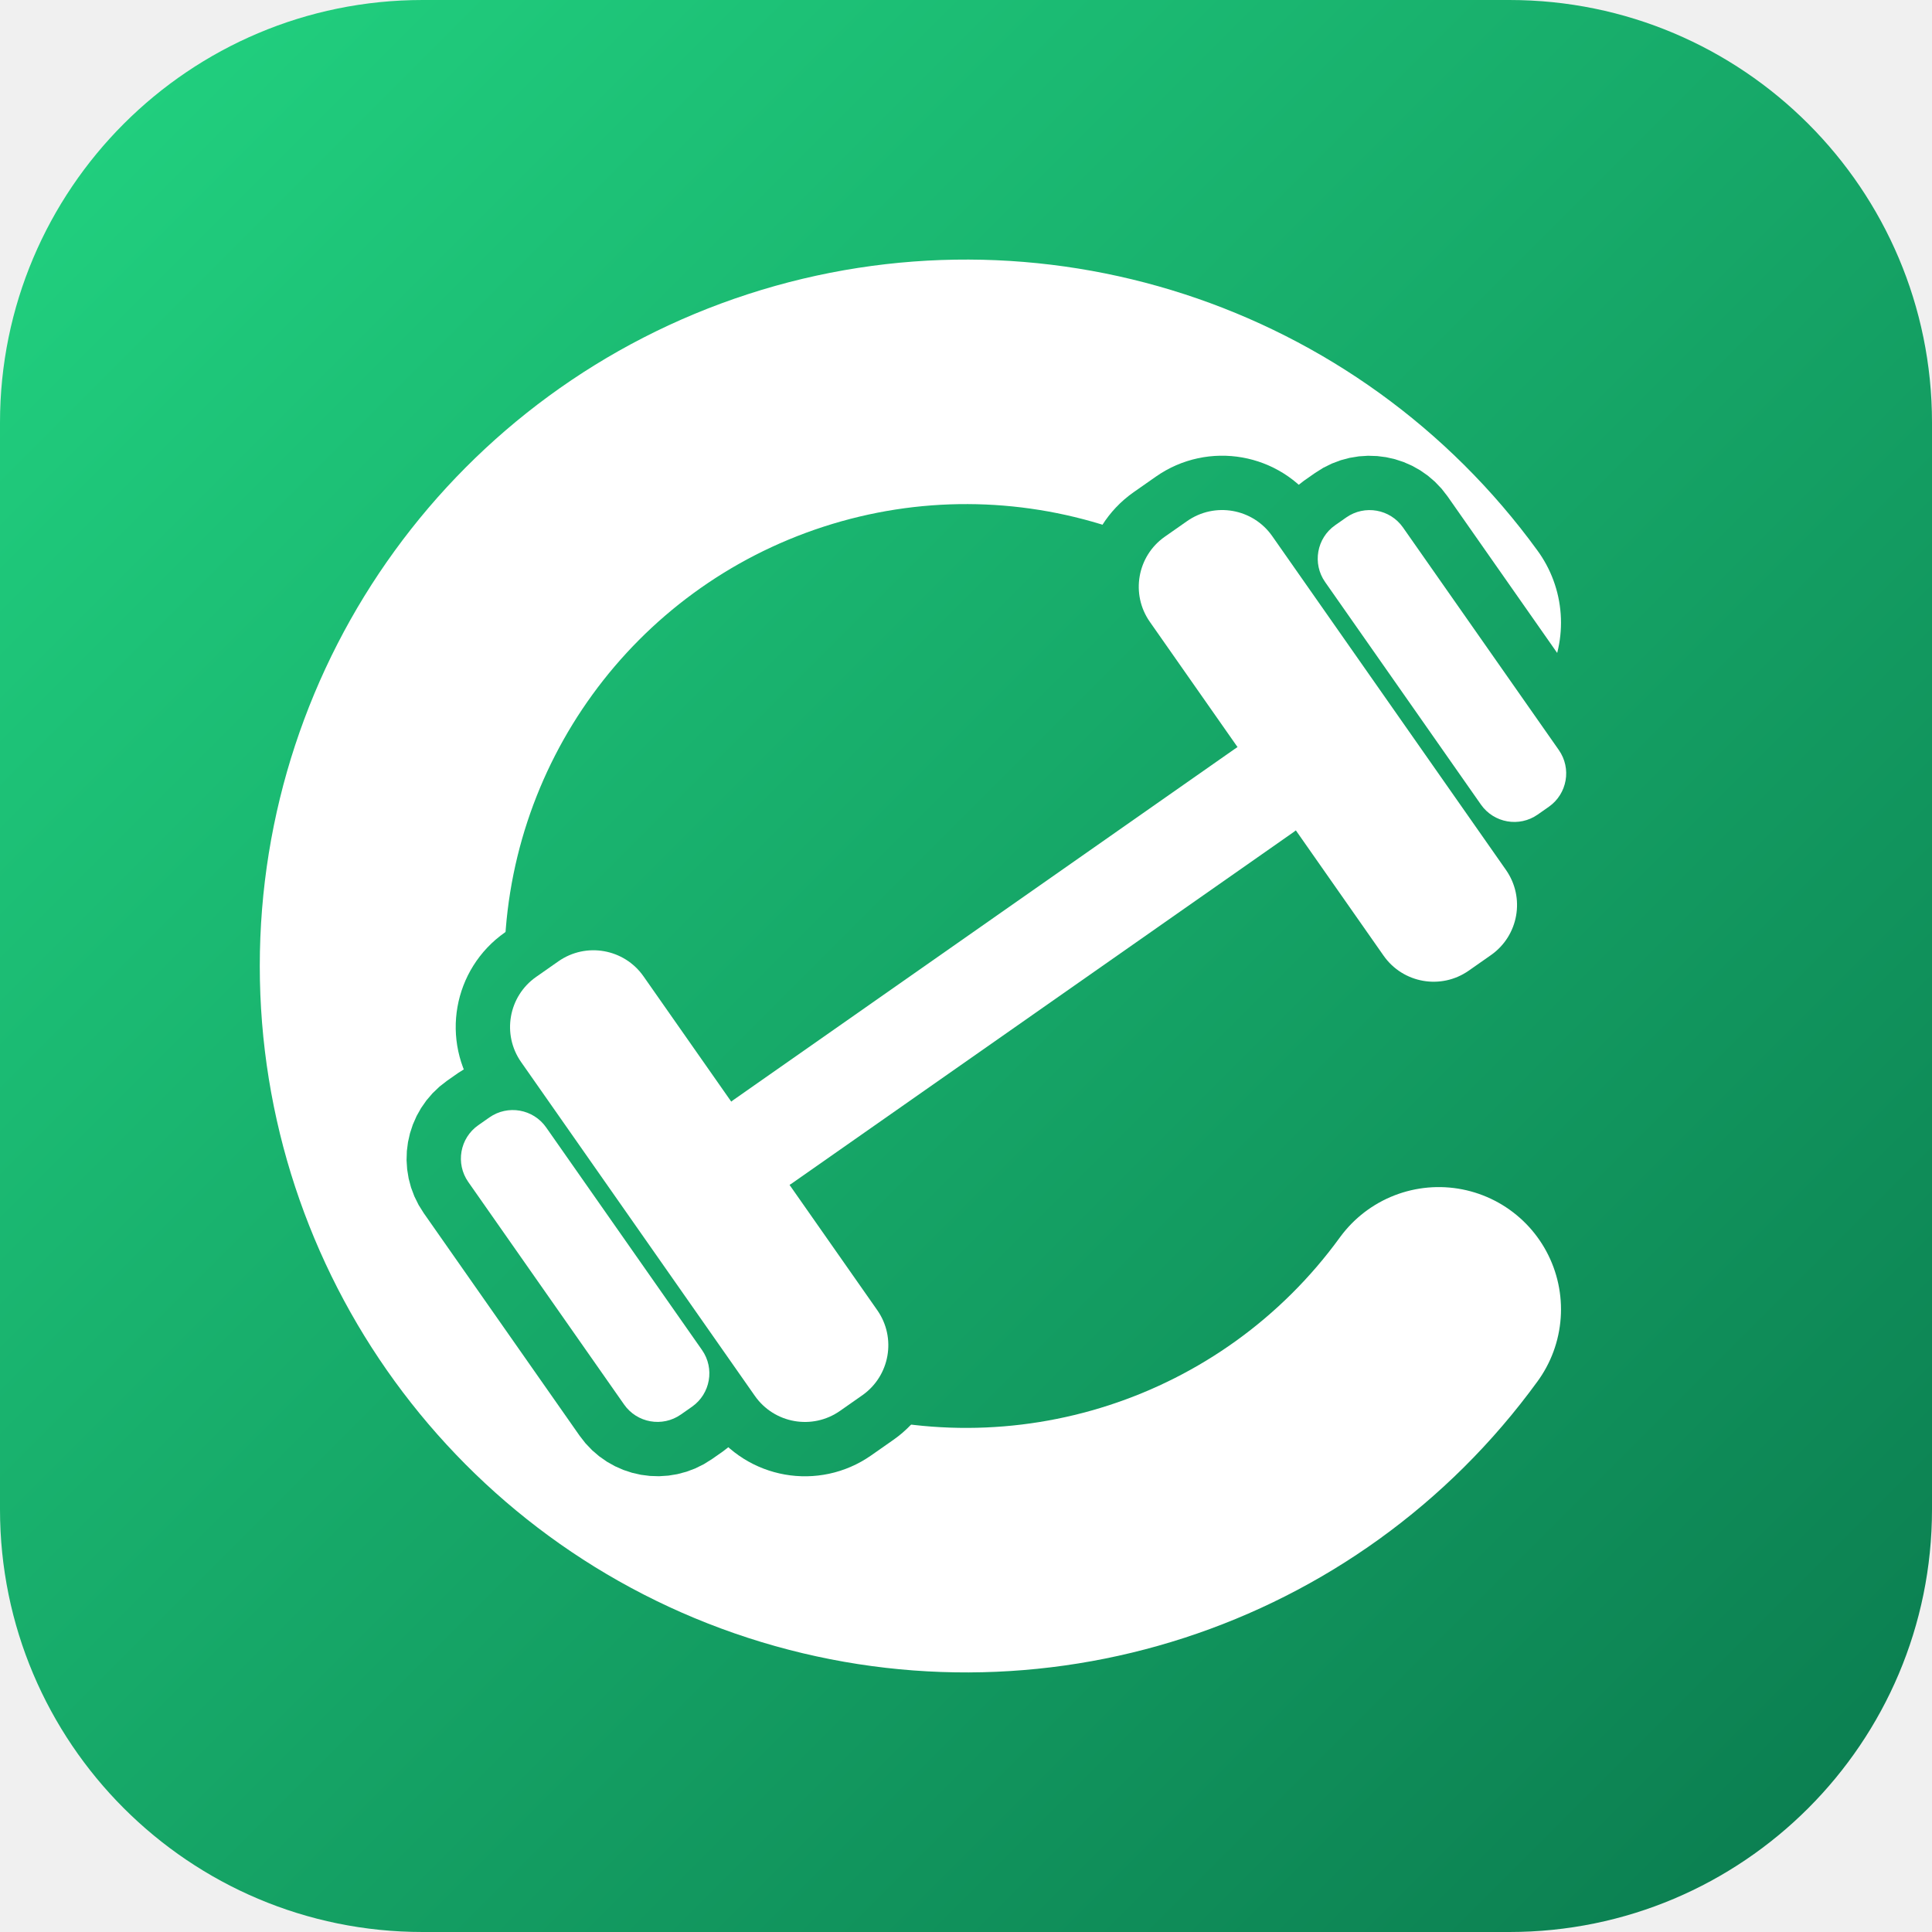
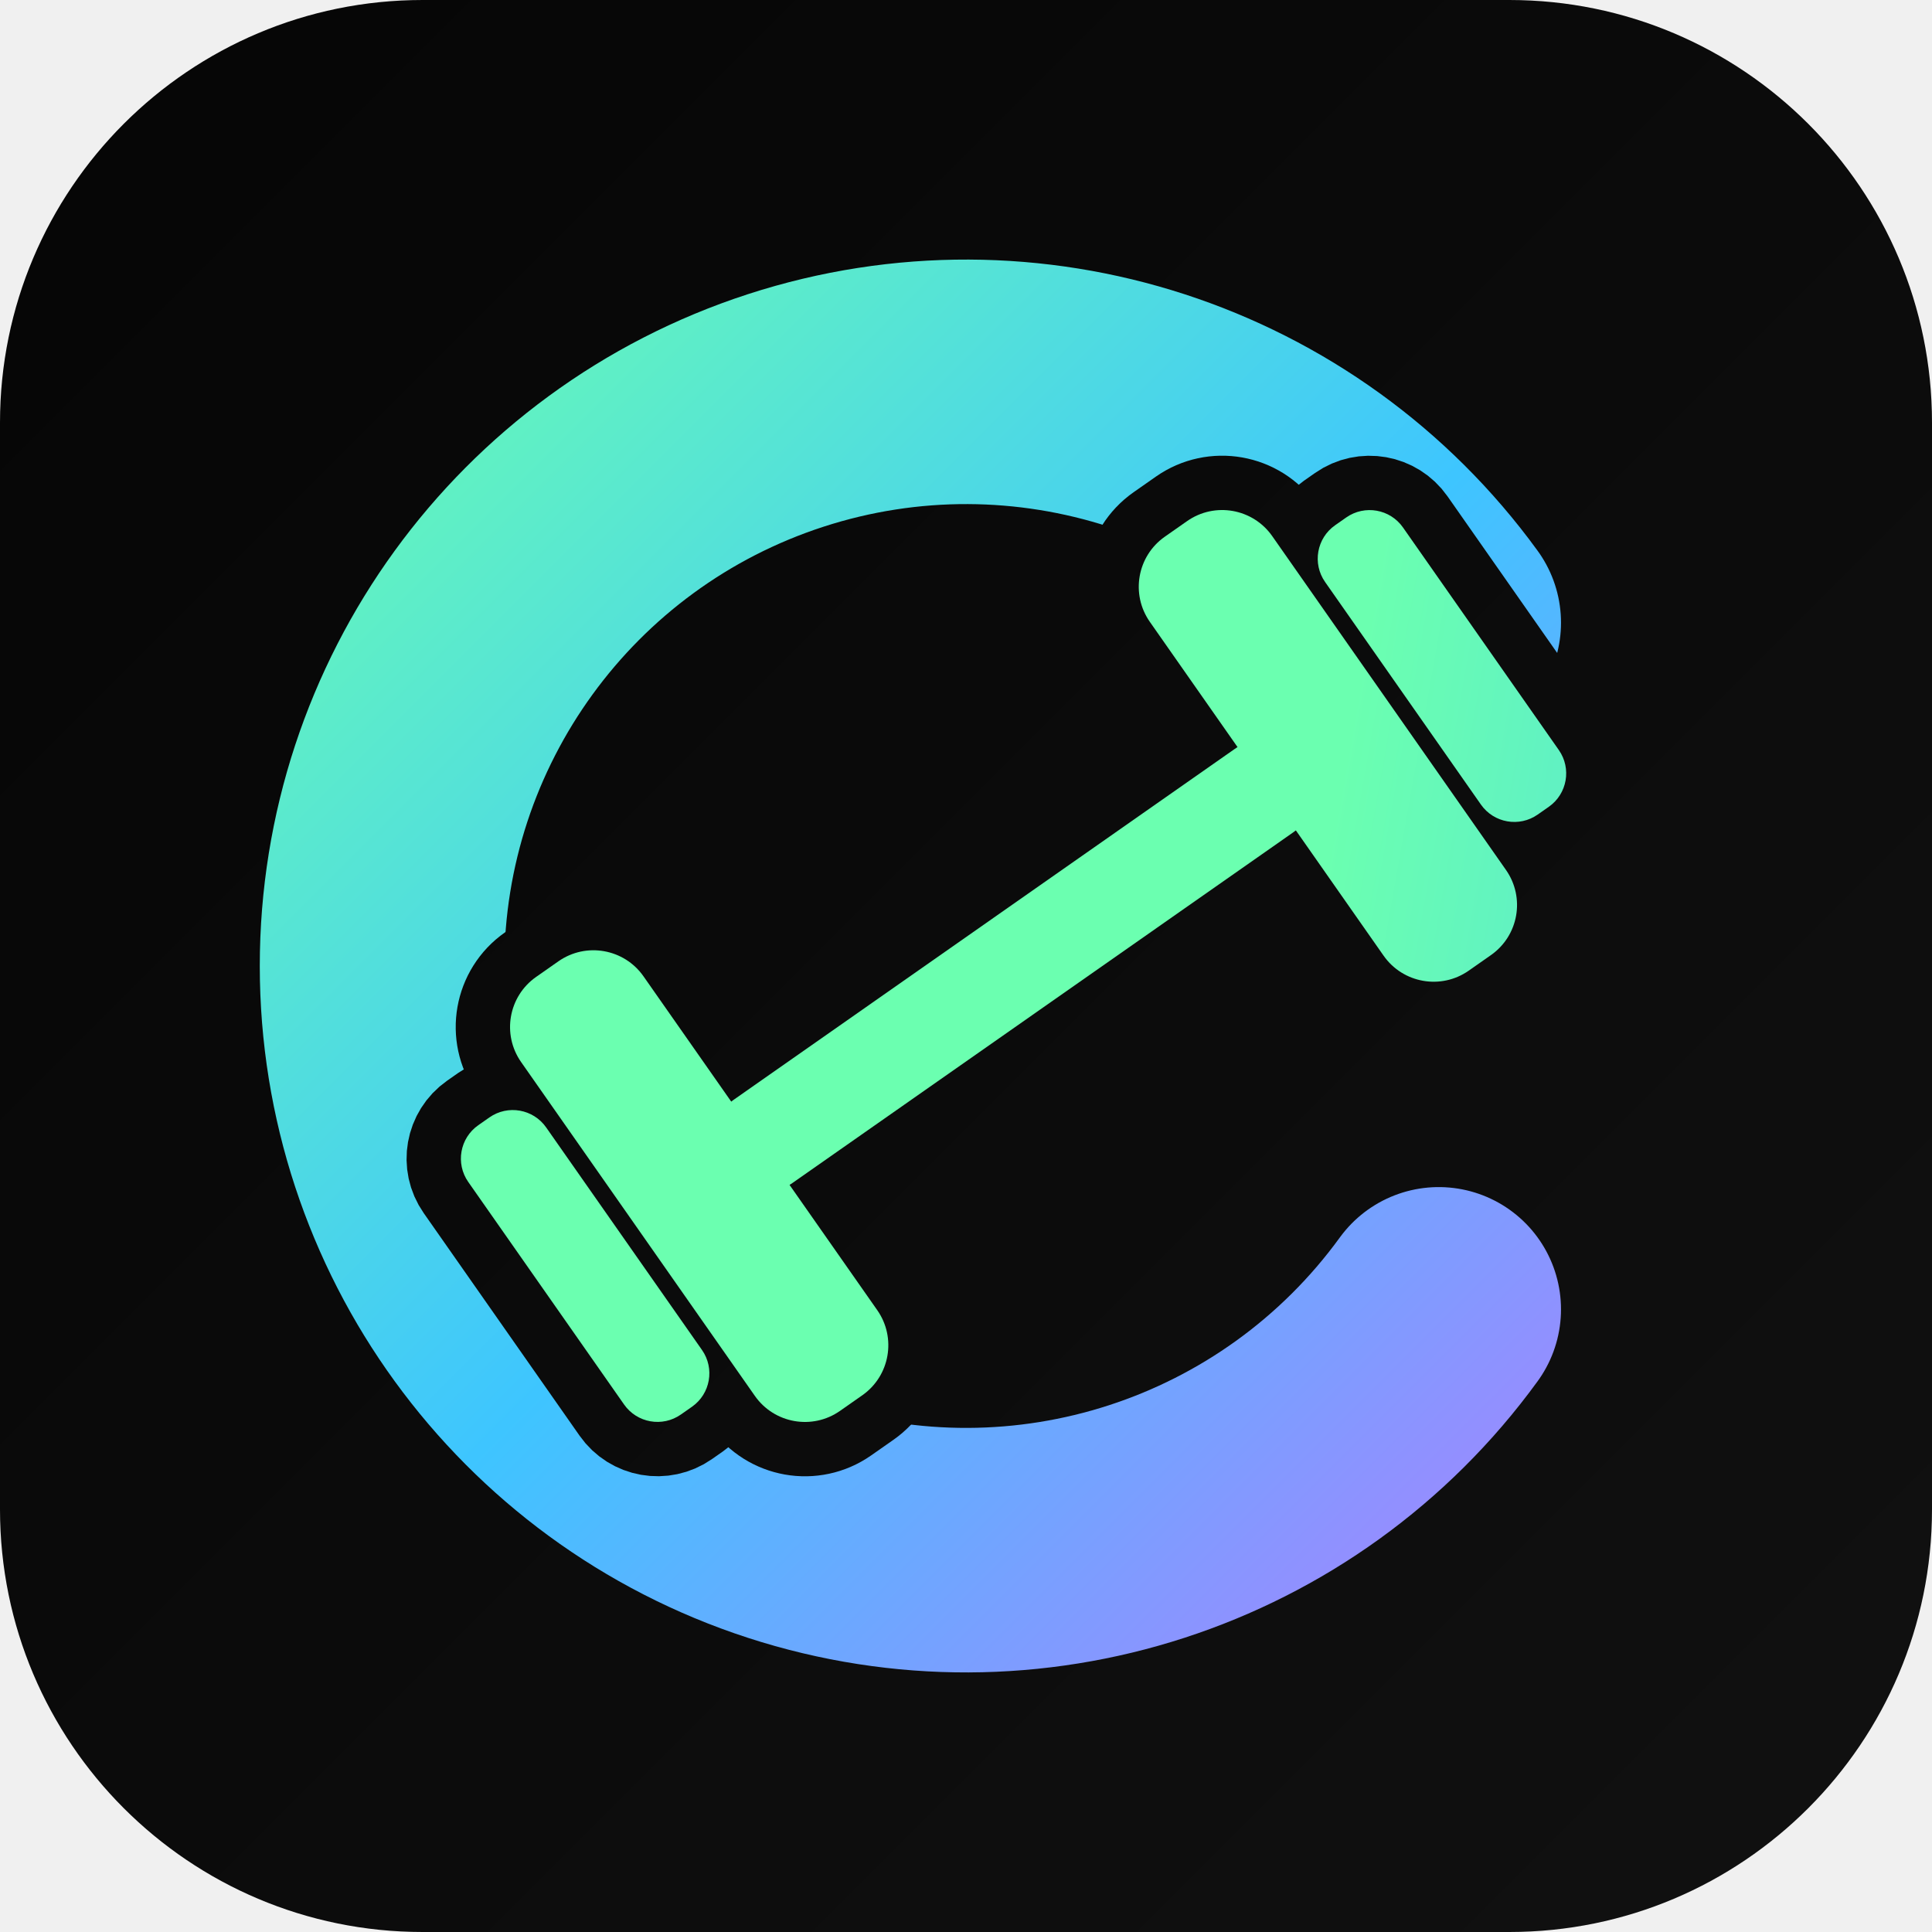
<svg xmlns="http://www.w3.org/2000/svg" viewBox="0 0 512 512">
  <defs>
    <linearGradient id="b" x1="0" y1="0" x2="1" y2="1">
-       <stop offset="0" stop-color="#22D481" />
-       <stop offset="1" stop-color="#0A7A4E" />
+       <stop offset="0" stop-color="#050505" />
+       <stop offset="1" stop-color="#111111" />
+     </linearGradient>
+     <linearGradient id="m" gradientUnits="userSpaceOnUse" x1="60" y1="60" x2="452" y2="452">
+       <stop offset="0.00" stop-color="#6BFFB0" />
+       <stop offset="0.50" stop-color="#3EC5FF" />
+       <stop offset="1.00" stop-color="#B07CFF" />
    </linearGradient>
  </defs>
  <rect width="512" height="512" rx="112" fill="url(#b)" />
  <g transform="translate(256 256) scale(0.9) translate(-256 -256)">
    <mask id="ko" maskUnits="userSpaceOnUse" x="0" y="0" width="512" height="512">
      <rect width="512" height="512" fill="#fff" />
      <g fill="#000" stroke="#000" stroke-width="32" stroke-linejoin="round" transform="translate(270 256) rotate(-35)">
        <rect x="-105" y="-15" width="210" height="30" rx="15" />
        <rect x="91" y="-78" width="44" height="156" rx="18" />
        <rect x="-135" y="-78" width="44" height="156" rx="18" />
        <rect x="140" y="-52" width="28" height="104" rx="12" />
        <rect x="-168" y="-52" width="28" height="104" rx="12" />
      </g>
    </mask>
-     <path d="M395.2 357.1A172 172 0 1 1 395.2 154.9" fill="none" stroke="#FFFFFF" stroke-width="72" stroke-linecap="round" mask="url(#ko)" />
-     <g fill="#FFFFFF" transform="translate(270 256) rotate(-35)">
+     <path d="M395.2 357.1A172 172 0 1 1 395.2 154.9" fill="none" stroke="url(#m)" stroke-width="72" stroke-linecap="round" mask="url(#ko)" />
+     <g fill="url(#m)" transform="translate(270 256) rotate(-35)">
      <rect x="-105" y="-15" width="210" height="30" rx="15" />
      <rect x="91" y="-78" width="44" height="156" rx="18" />
      <rect x="-135" y="-78" width="44" height="156" rx="18" />
      <rect x="140" y="-52" width="28" height="104" rx="12" />
      <rect x="-168" y="-52" width="28" height="104" rx="12" />
    </g>
  </g>
</svg>
